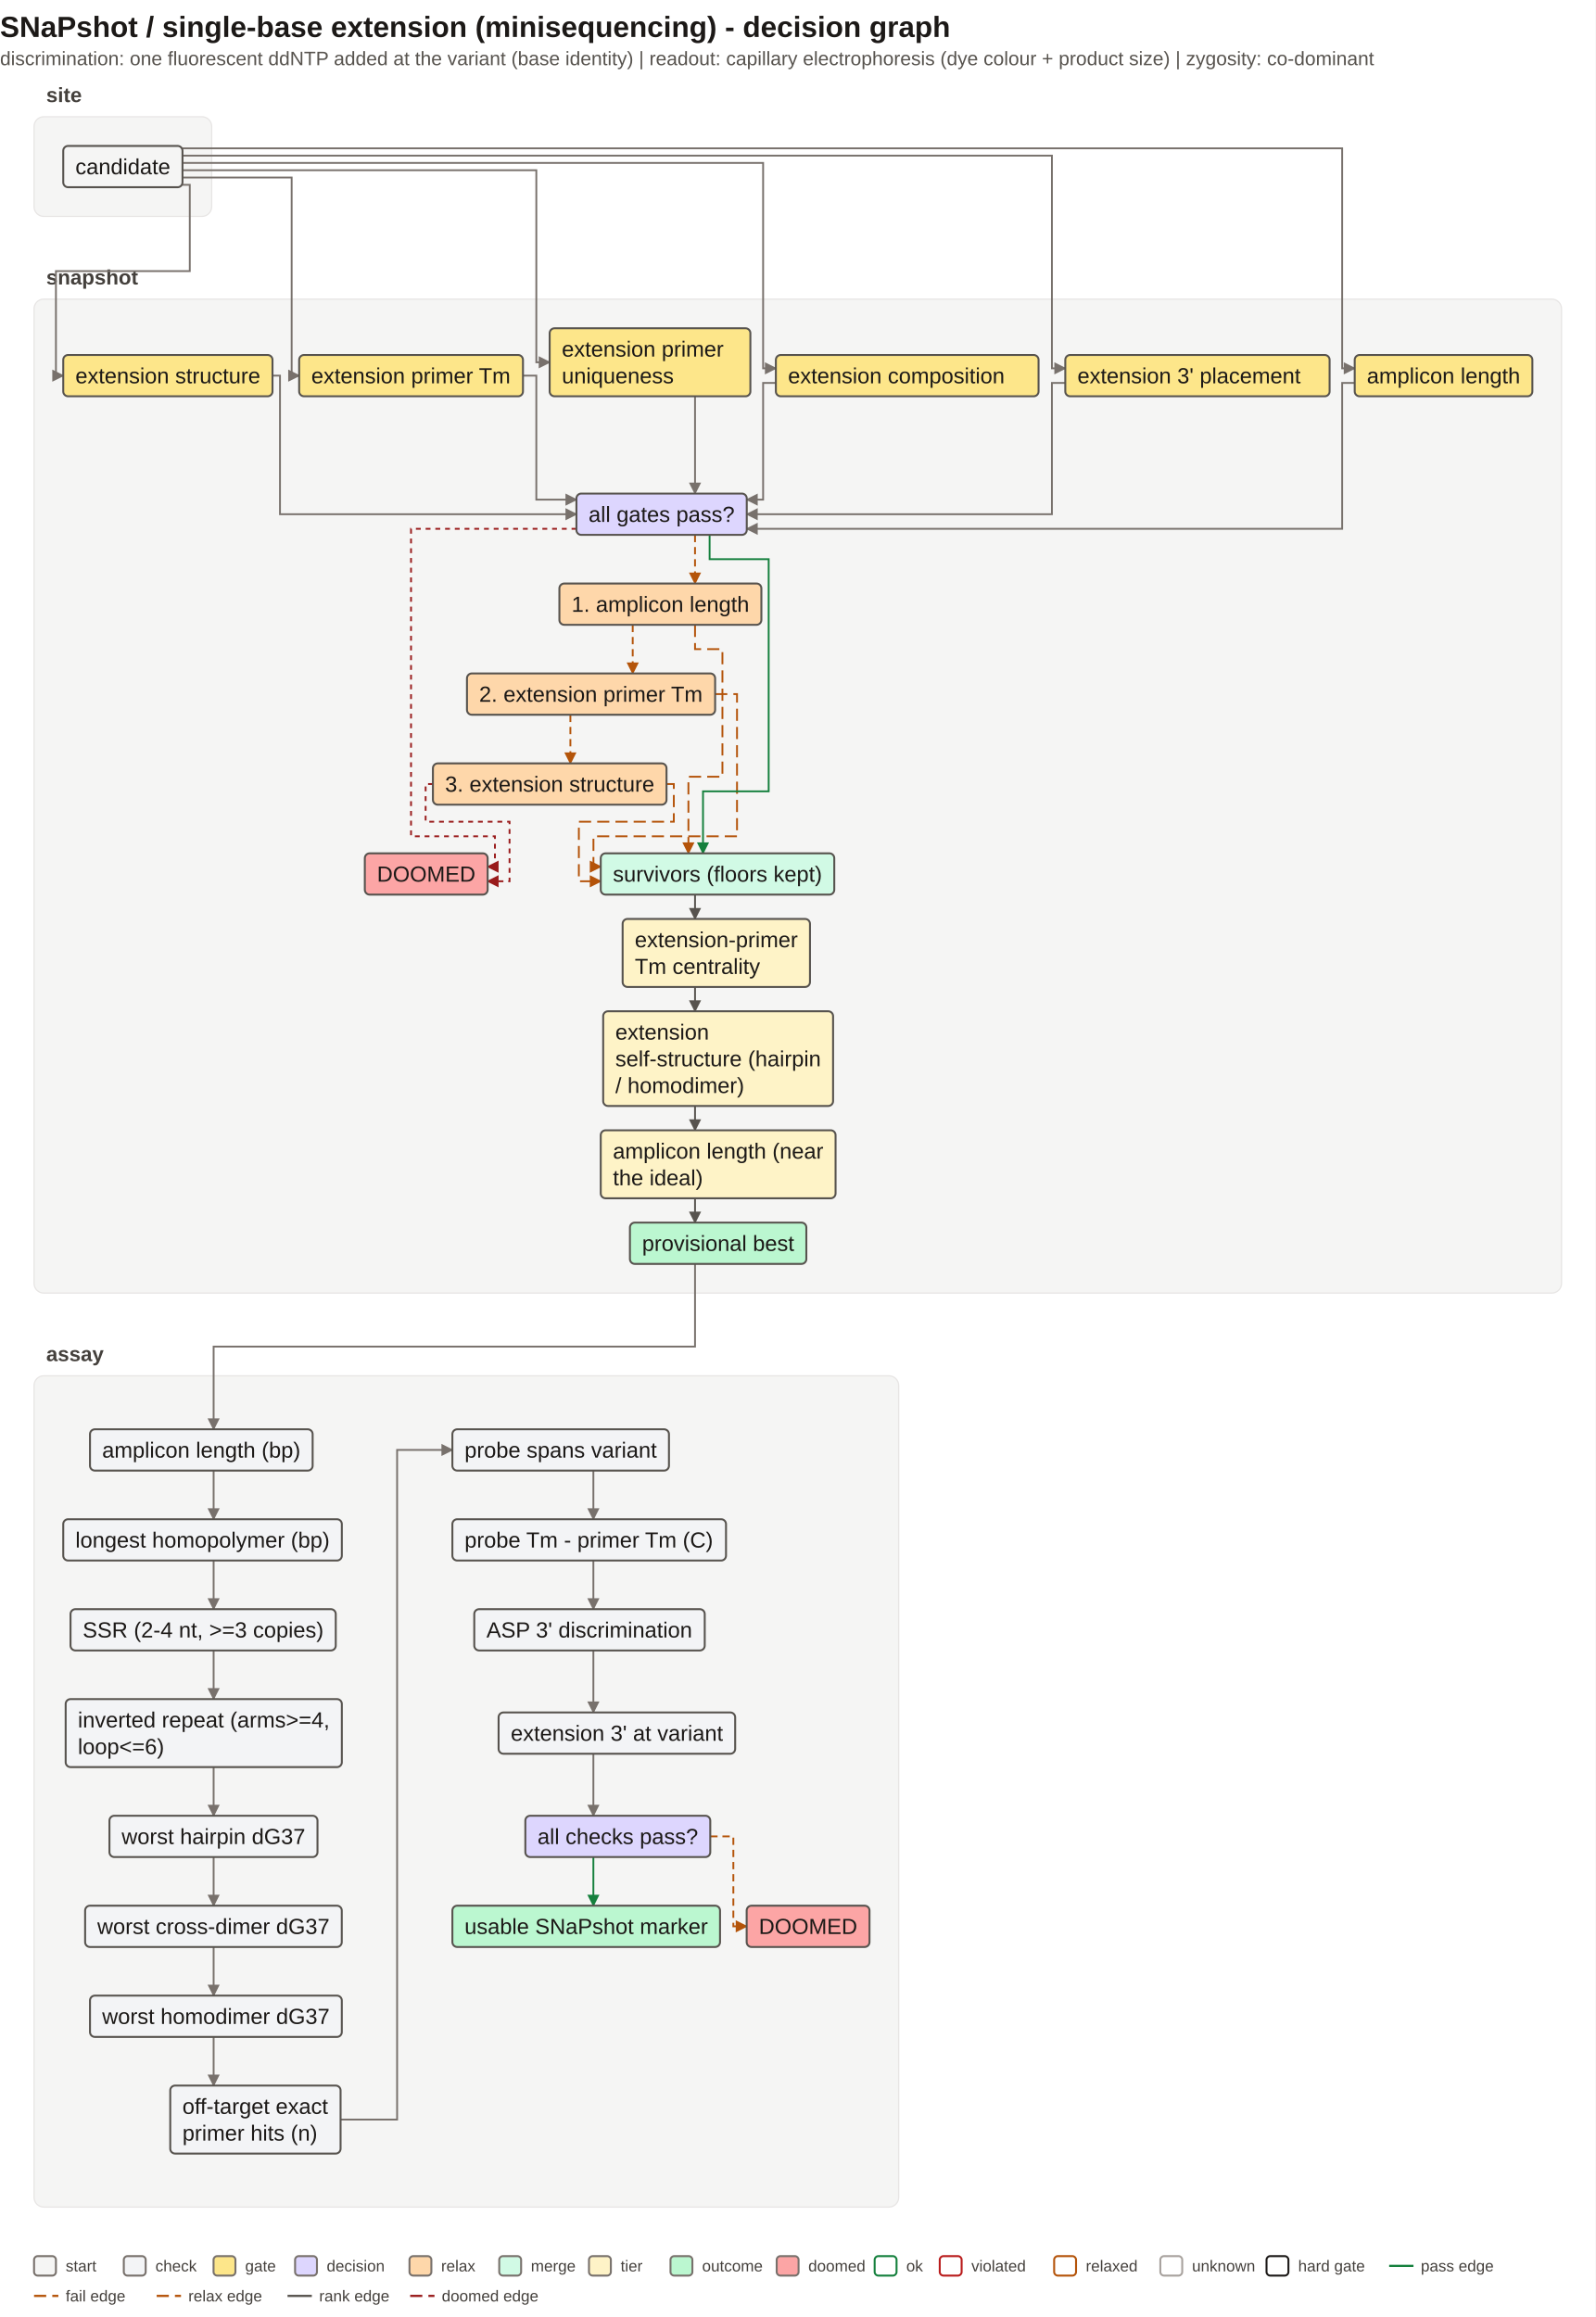
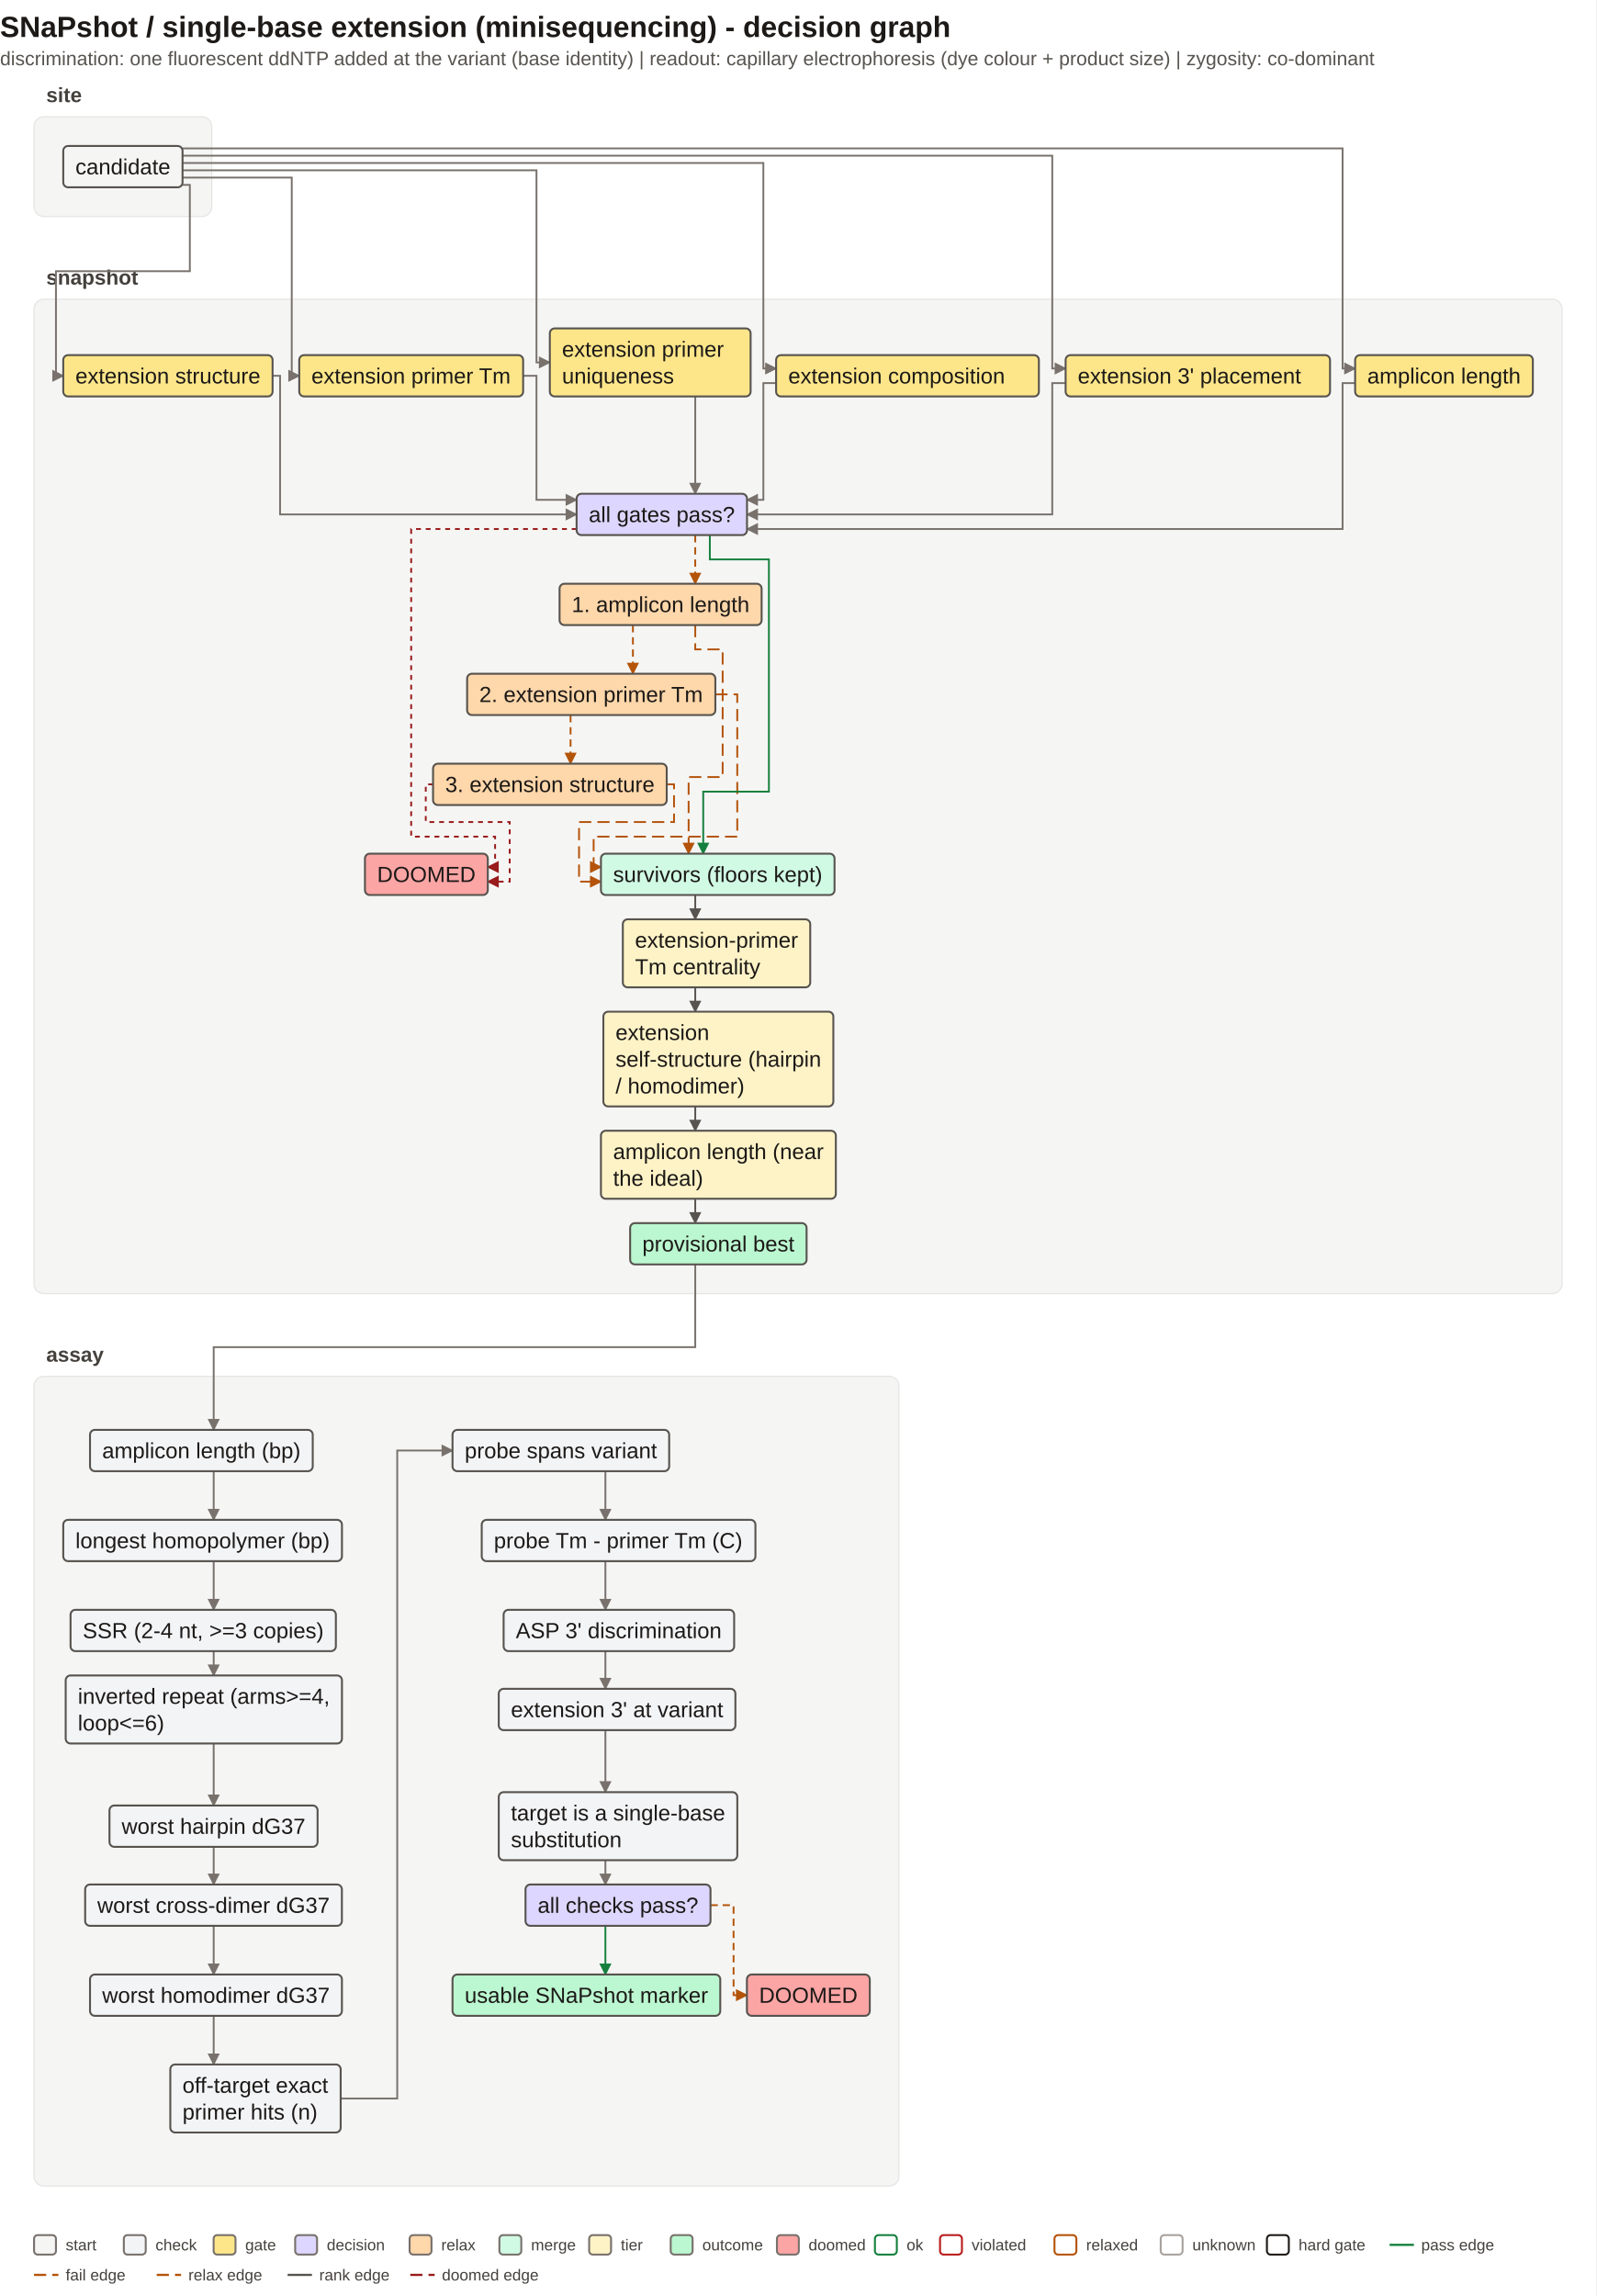
- <svg xmlns="http://www.w3.org/2000/svg" version="1.1" width="656.04" height="952.68" viewBox="0 0 656.04 952.68">
+ <svg xmlns="http://www.w3.org/2000/svg" version="1.1" width="656.04" height="943.66" viewBox="0 0 656.04 943.66">
  <defs>
    <marker id="arrow-flow" viewBox="0 0 10 10" refX="9" refY="5" markerWidth="5" markerHeight="5" markerUnits="userSpaceOnUse" orient="auto-start-reverse">
      <path d="M 0 0 L 10 5 L 0 10 z" fill="#78716C" />
    </marker>
    <marker id="arrow-pass" viewBox="0 0 10 10" refX="9" refY="5" markerWidth="5" markerHeight="5" markerUnits="userSpaceOnUse" orient="auto-start-reverse">
      <path d="M 0 0 L 10 5 L 0 10 z" fill="#15803D" />
    </marker>
    <marker id="arrow-fail" viewBox="0 0 10 10" refX="9" refY="5" markerWidth="5" markerHeight="5" markerUnits="userSpaceOnUse" orient="auto-start-reverse">
      <path d="M 0 0 L 10 5 L 0 10 z" fill="#B45409" />
    </marker>
    <marker id="arrow-relax" viewBox="0 0 10 10" refX="9" refY="5" markerWidth="5" markerHeight="5" markerUnits="userSpaceOnUse" orient="auto-start-reverse">
      <path d="M 0 0 L 10 5 L 0 10 z" fill="#B45309" />
    </marker>
    <marker id="arrow-doomed" viewBox="0 0 10 10" refX="9" refY="5" markerWidth="5" markerHeight="5" markerUnits="userSpaceOnUse" orient="auto-start-reverse">
      <path d="M 0 0 L 10 5 L 0 10 z" fill="#991B1B" />
    </marker>
    <marker id="arrow-check" viewBox="0 0 10 10" refX="9" refY="5" markerWidth="5" markerHeight="5" markerUnits="userSpaceOnUse" orient="auto-start-reverse">
      <path d="M 0 0 L 10 5 L 0 10 z" fill="#78716C" />
    </marker>
    <marker id="arrow-rank" viewBox="0 0 10 10" refX="9" refY="5" markerWidth="5" markerHeight="5" markerUnits="userSpaceOnUse" orient="auto-start-reverse">
      <path d="M 0 0 L 10 5 L 0 10 z" fill="#57534E" />
    </marker>
  </defs>
-   <rect x="0" y="0" width="656.04" height="952.68" fill="#FFFFFF" />
+   <rect x="0" y="0" width="656.04" height="943.66" fill="#FFFFFF" />
  <text x="0" y="15.2" text-anchor="start" font-family="Liberation Sans, Arial, Helvetica, sans-serif" font-size="12" fill="#1C1917" font-weight="bold">
    <tspan x="0" y="15.2">SNaPshot / single-base extension (minisequencing) - decision graph</tspan>
  </text>
  <text x="0" y="26.8" text-anchor="start" font-family="Liberation Sans, Arial, Helvetica, sans-serif" font-size="8" fill="#57534E">
    <tspan x="0" y="26.8">discrimination: one fluorescent ddNTP added at the variant (base identity) | readout: capillary electrophoresis (dye colour + product size) | zygosity: co-dominant</tspan>
  </text>
  <rect x="14" y="48" width="73.032" height="40.98" rx="4" fill="#F5F5F4" stroke="#E7E5E4" stroke-width="0.5" />
  <text x="19" y="41.975" text-anchor="start" font-family="Liberation Sans, Arial, Helvetica, sans-serif" font-size="8.5" fill="#44403C" font-weight="bold">
    <tspan x="19" y="41.975">site</tspan>
  </text>
  <rect x="14" y="122.98" width="628.04" height="408.7" rx="4" fill="#F5F5F4" stroke="#E7E5E4" stroke-width="0.5" />
  <text x="19" y="116.955" text-anchor="start" font-family="Liberation Sans, Arial, Helvetica, sans-serif" font-size="8.5" fill="#44403C" font-weight="bold">
    <tspan x="19" y="116.955">snapshot</tspan>
  </text>
-   <rect x="14" y="565.68" width="355.5" height="341.8" rx="4" fill="#F5F5F4" stroke="#E7E5E4" stroke-width="0.5" />
+   <rect x="14" y="565.68" width="355.5" height="332.78" rx="4" fill="#F5F5F4" stroke="#E7E5E4" stroke-width="0.5" />
  <text x="19" y="559.655" text-anchor="start" font-family="Liberation Sans, Arial, Helvetica, sans-serif" font-size="8.5" fill="#44403C" font-weight="bold">
    <tspan x="19" y="559.655">assay</tspan>
  </text>
  <path d="M75.032 63.99 L432.506 63.99 L432.506 151.45 L438 151.45" fill="none" stroke="#78716C" stroke-width="0.75" stroke-linejoin="miter" stroke-linecap="butt" marker-end="url(#arrow-flow)" />
  <path d="M75.032 66.99 L313.761 66.99 L313.761 151.45 L319 151.45" fill="none" stroke="#78716C" stroke-width="0.75" stroke-linejoin="miter" stroke-linecap="butt" marker-end="url(#arrow-flow)" />
  <path d="M75.032 69.99 L220.512 69.99 L220.512 148.96 L226 148.96" fill="none" stroke="#78716C" stroke-width="0.75" stroke-linejoin="miter" stroke-linecap="butt" marker-end="url(#arrow-flow)" />
  <path d="M75.032 75.99 L78.032 75.99 L78.032 111.47 L23 111.47 L23 154.45 L26 154.45" fill="none" stroke="#78716C" stroke-width="0.75" stroke-linejoin="miter" stroke-linecap="butt" marker-end="url(#arrow-flow)" />
  <path d="M75.032 72.99 L119.919 72.99 L119.919 154.45 L123 154.45" fill="none" stroke="#78716C" stroke-width="0.75" stroke-linejoin="miter" stroke-linecap="butt" marker-end="url(#arrow-flow)" />
  <path d="M75.032 60.99 L551.837 60.99 L551.837 151.45 L557 151.45" fill="none" stroke="#78716C" stroke-width="0.75" stroke-linejoin="miter" stroke-linecap="butt" marker-end="url(#arrow-flow)" />
  <path d="M438 157.45 L432.506 157.45 L432.506 211.43 L307.038 211.43" fill="none" stroke="#78716C" stroke-width="0.75" stroke-linejoin="miter" stroke-linecap="butt" marker-end="url(#arrow-flow)" />
  <path d="M319 157.45 L313.761 157.45 L313.761 205.43 L307.038 205.43" fill="none" stroke="#78716C" stroke-width="0.75" stroke-linejoin="miter" stroke-linecap="butt" marker-end="url(#arrow-flow)" />
  <path d="M285.767 162.94 L285.767 202.94" fill="none" stroke="#78716C" stroke-width="0.75" stroke-linejoin="miter" stroke-linecap="butt" marker-end="url(#arrow-flow)" />
  <path d="M112.039 154.45 L115.119 154.45 L115.119 211.43 L237 211.43" fill="none" stroke="#78716C" stroke-width="0.75" stroke-linejoin="miter" stroke-linecap="butt" marker-end="url(#arrow-flow)" />
  <path d="M215.024 154.45 L220.512 154.45 L220.512 205.43 L237 205.43" fill="none" stroke="#78716C" stroke-width="0.75" stroke-linejoin="miter" stroke-linecap="butt" marker-end="url(#arrow-flow)" />
  <path d="M557 157.45 L551.837 157.45 L551.837 217.43 L307.038 217.43" fill="none" stroke="#78716C" stroke-width="0.75" stroke-linejoin="miter" stroke-linecap="butt" marker-end="url(#arrow-flow)" />
  <path d="M260.143 256.9 L260.143 276.9" fill="none" stroke="#B45409" stroke-width="0.75" stroke-linejoin="miter" stroke-linecap="butt" stroke-dasharray="3 2" marker-end="url(#arrow-fail)" />
  <path d="M234.519 293.88 L234.519 313.88" fill="none" stroke="#B45409" stroke-width="0.75" stroke-linejoin="miter" stroke-linecap="butt" stroke-dasharray="3 2" marker-end="url(#arrow-fail)" />
  <path d="M285.761 219.92 L285.761 239.92" fill="none" stroke="#B45409" stroke-width="0.75" stroke-linejoin="miter" stroke-linecap="butt" stroke-dasharray="3 2" marker-end="url(#arrow-fail)" />
  <path d="M285.767 256.9 L285.767 266.9 L297.03 266.9 L297.03 319.37 L283.045 319.37 L283.045 350.86" fill="none" stroke="#B45309" stroke-width="0.75" stroke-linejoin="miter" stroke-linecap="butt" stroke-dasharray="5 2.5" marker-end="url(#arrow-relax)" />
  <path d="M294.03 285.39 L303.03 285.39 L303.03 343.86 L244 343.86 L244 356.35 L247 356.35" fill="none" stroke="#B45309" stroke-width="0.75" stroke-linejoin="miter" stroke-linecap="butt" stroke-dasharray="5 2.5" marker-end="url(#arrow-relax)" />
  <path d="M274.045 322.37 L277.045 322.37 L277.045 337.86 L238 337.86 L238 362.35 L247 362.35" fill="none" stroke="#B45309" stroke-width="0.75" stroke-linejoin="miter" stroke-linecap="butt" stroke-dasharray="5 2.5" marker-end="url(#arrow-relax)" />
  <path d="M291.761 219.92 L291.761 229.92 L316.046 229.92 L316.046 325.37 L289.045 325.37 L289.045 350.86" fill="none" stroke="#15803D" stroke-width="0.75" stroke-linejoin="miter" stroke-linecap="butt" marker-end="url(#arrow-pass)" />
  <path d="M285.767 367.84 L285.767 377.84" fill="none" stroke="#57534E" stroke-width="0.75" stroke-linejoin="miter" stroke-linecap="butt" marker-end="url(#arrow-rank)" />
  <path d="M285.767 405.8 L285.767 415.8" fill="none" stroke="#57534E" stroke-width="0.75" stroke-linejoin="miter" stroke-linecap="butt" marker-end="url(#arrow-rank)" />
  <path d="M285.767 454.74 L285.767 464.74" fill="none" stroke="#57534E" stroke-width="0.75" stroke-linejoin="miter" stroke-linecap="butt" marker-end="url(#arrow-rank)" />
  <path d="M285.767 492.7 L285.767 502.7" fill="none" stroke="#57534E" stroke-width="0.75" stroke-linejoin="miter" stroke-linecap="butt" marker-end="url(#arrow-rank)" />
  <path d="M178 322.37 L175 322.37 L175 337.86 L209.5 337.86 L209.5 362.35 L200.5 362.35" fill="none" stroke="#991B1B" stroke-width="0.75" stroke-linejoin="miter" stroke-linecap="butt" stroke-dasharray="2 2" marker-end="url(#arrow-doomed)" />
  <path d="M237 217.43 L169 217.43 L169 343.86 L203.5 343.86 L203.5 356.35 L200.5 356.35" fill="none" stroke="#991B1B" stroke-width="0.75" stroke-linejoin="miter" stroke-linecap="butt" stroke-dasharray="2 2" marker-end="url(#arrow-doomed)" />
  <path d="M285.767 519.68 L285.767 553.68 L87.833 553.68 L87.833 587.68" fill="none" stroke="#78716C" stroke-width="0.75" stroke-linejoin="miter" stroke-linecap="butt" marker-end="url(#arrow-check)" />
  <path d="M87.833 604.66 L87.833 624.66" fill="none" stroke="#78716C" stroke-width="0.75" stroke-linejoin="miter" stroke-linecap="butt" marker-end="url(#arrow-check)" />
  <path d="M87.833 641.64 L87.833 661.64" fill="none" stroke="#78716C" stroke-width="0.75" stroke-linejoin="miter" stroke-linecap="butt" marker-end="url(#arrow-check)" />
-   <path d="M87.833 678.62 L87.833 698.62" fill="none" stroke="#78716C" stroke-width="0.75" stroke-linejoin="miter" stroke-linecap="butt" marker-end="url(#arrow-check)" />
-   <path d="M87.833 726.58 L87.833 746.58" fill="none" stroke="#78716C" stroke-width="0.75" stroke-linejoin="miter" stroke-linecap="butt" marker-end="url(#arrow-check)" />
-   <path d="M87.833 763.56 L87.833 783.56" fill="none" stroke="#78716C" stroke-width="0.75" stroke-linejoin="miter" stroke-linecap="butt" marker-end="url(#arrow-check)" />
-   <path d="M87.833 800.54 L87.833 820.54" fill="none" stroke="#78716C" stroke-width="0.75" stroke-linejoin="miter" stroke-linecap="butt" marker-end="url(#arrow-check)" />
-   <path d="M87.833 837.52 L87.833 857.52" fill="none" stroke="#78716C" stroke-width="0.75" stroke-linejoin="miter" stroke-linecap="butt" marker-end="url(#arrow-check)" />
-   <path d="M140.029 871.5 L163.276 871.5 L163.276 596.17 L186 596.17" fill="none" stroke="#78716C" stroke-width="0.75" stroke-linejoin="miter" stroke-linecap="butt" marker-end="url(#arrow-check)" />
-   <path d="M243.971 604.66 L243.971 624.66" fill="none" stroke="#78716C" stroke-width="0.75" stroke-linejoin="miter" stroke-linecap="butt" marker-end="url(#arrow-check)" />
-   <path d="M243.971 641.64 L243.971 661.64" fill="none" stroke="#78716C" stroke-width="0.75" stroke-linejoin="miter" stroke-linecap="butt" marker-end="url(#arrow-check)" />
-   <path d="M243.971 678.62 L243.971 704.11" fill="none" stroke="#78716C" stroke-width="0.75" stroke-linejoin="miter" stroke-linecap="butt" marker-end="url(#arrow-check)" />
-   <path d="M243.971 721.09 L243.971 746.58" fill="none" stroke="#78716C" stroke-width="0.75" stroke-linejoin="miter" stroke-linecap="butt" marker-end="url(#arrow-check)" />
-   <path d="M243.971 763.56 L243.971 783.56" fill="none" stroke="#15803D" stroke-width="0.75" stroke-linejoin="miter" stroke-linecap="butt" marker-end="url(#arrow-pass)" />
-   <path d="M292.032 755.07 L301.523 755.07 L301.523 792.05 L307 792.05" fill="none" stroke="#B45409" stroke-width="0.75" stroke-linejoin="miter" stroke-linecap="butt" stroke-dasharray="3 2" marker-end="url(#arrow-fail)" />
+   <path d="M87.833 678.62 L87.833 688.62" fill="none" stroke="#78716C" stroke-width="0.75" stroke-linejoin="miter" stroke-linecap="butt" marker-end="url(#arrow-check)" />
+   <path d="M87.833 716.58 L87.833 742.07" fill="none" stroke="#78716C" stroke-width="0.75" stroke-linejoin="miter" stroke-linecap="butt" marker-end="url(#arrow-check)" />
+   <path d="M87.833 759.05 L87.833 774.54" fill="none" stroke="#78716C" stroke-width="0.75" stroke-linejoin="miter" stroke-linecap="butt" marker-end="url(#arrow-check)" />
+   <path d="M87.833 791.52 L87.833 811.52" fill="none" stroke="#78716C" stroke-width="0.75" stroke-linejoin="miter" stroke-linecap="butt" marker-end="url(#arrow-check)" />
+   <path d="M87.833 828.5 L87.833 848.5" fill="none" stroke="#78716C" stroke-width="0.75" stroke-linejoin="miter" stroke-linecap="butt" marker-end="url(#arrow-check)" />
+   <path d="M140.029 862.48 L163.276 862.48 L163.276 596.17 L186 596.17" fill="none" stroke="#78716C" stroke-width="0.75" stroke-linejoin="miter" stroke-linecap="butt" marker-end="url(#arrow-check)" />
+   <path d="M248.836 604.66 L248.836 624.66" fill="none" stroke="#78716C" stroke-width="0.75" stroke-linejoin="miter" stroke-linecap="butt" marker-end="url(#arrow-check)" />
+   <path d="M248.836 641.64 L248.836 661.64" fill="none" stroke="#78716C" stroke-width="0.75" stroke-linejoin="miter" stroke-linecap="butt" marker-end="url(#arrow-check)" />
+   <path d="M248.836 678.62 L248.836 694.11" fill="none" stroke="#78716C" stroke-width="0.75" stroke-linejoin="miter" stroke-linecap="butt" marker-end="url(#arrow-check)" />
+   <path d="M248.836 711.09 L248.836 736.58" fill="none" stroke="#78716C" stroke-width="0.75" stroke-linejoin="miter" stroke-linecap="butt" marker-end="url(#arrow-check)" />
+   <path d="M248.836 764.54 L248.836 774.54" fill="none" stroke="#78716C" stroke-width="0.75" stroke-linejoin="miter" stroke-linecap="butt" marker-end="url(#arrow-check)" />
+   <path d="M248.836 791.52 L248.836 811.52" fill="none" stroke="#15803D" stroke-width="0.75" stroke-linejoin="miter" stroke-linecap="butt" marker-end="url(#arrow-pass)" />
+   <path d="M292.032 783.03 L301.523 783.03 L301.523 820.01 L307 820.01" fill="none" stroke="#B45409" stroke-width="0.75" stroke-linejoin="miter" stroke-linecap="butt" stroke-dasharray="3 2" marker-end="url(#arrow-fail)" />
  <rect x="26" y="60" width="49.032" height="16.98" rx="2" fill="#F5F5F4" stroke="#57534E" stroke-width="0.8" />
  <text x="31" y="71.64" text-anchor="start" font-family="Liberation Sans, Arial, Helvetica, sans-serif" font-size="9" fill="#1C1917">
    <tspan x="31" y="71.64">candidate</tspan>
  </text>
  <rect x="438" y="145.96" width="108.675" height="16.98" rx="2" fill="#FDE68A" stroke="#57534E" stroke-width="0.8" />
  <text x="443" y="157.6" text-anchor="start" font-family="Liberation Sans, Arial, Helvetica, sans-serif" font-size="9" fill="#1C1917">
    <tspan x="443" y="157.6">extension 3' placement</tspan>
  </text>
  <rect x="319" y="145.96" width="108.011" height="16.98" rx="2" fill="#FDE68A" stroke="#57534E" stroke-width="0.8" />
  <text x="324" y="157.6" text-anchor="start" font-family="Liberation Sans, Arial, Helvetica, sans-serif" font-size="9" fill="#1C1917">
    <tspan x="324" y="157.6">extension composition</tspan>
  </text>
  <rect x="226" y="134.98" width="82.523" height="27.96" rx="2" fill="#FDE68A" stroke="#57534E" stroke-width="0.8" />
  <text x="231" y="146.62" text-anchor="start" font-family="Liberation Sans, Arial, Helvetica, sans-serif" font-size="9" fill="#1C1917">
    <tspan x="231" y="146.62">extension primer</tspan>
    <tspan x="231" y="157.6">uniqueness</tspan>
  </text>
  <rect x="26" y="145.96" width="86.039" height="16.98" rx="2" fill="#FDE68A" stroke="#57534E" stroke-width="0.8" />
  <text x="31" y="157.6" text-anchor="start" font-family="Liberation Sans, Arial, Helvetica, sans-serif" font-size="9" fill="#1C1917">
    <tspan x="31" y="157.6">extension structure</tspan>
  </text>
  <rect x="123" y="145.96" width="92.024" height="16.98" rx="2" fill="#FDE68A" stroke="#57534E" stroke-width="0.8" />
  <text x="128" y="157.6" text-anchor="start" font-family="Liberation Sans, Arial, Helvetica, sans-serif" font-size="9" fill="#1C1917">
    <tspan x="128" y="157.6">extension primer Tm</tspan>
  </text>
  <rect x="557" y="145.96" width="73.04" height="16.98" rx="2" fill="#FDE68A" stroke="#57534E" stroke-width="0.8" />
  <text x="562" y="157.6" text-anchor="start" font-family="Liberation Sans, Arial, Helvetica, sans-serif" font-size="9" fill="#1C1917">
    <tspan x="562" y="157.6">amplicon length</tspan>
  </text>
  <rect x="237" y="202.94" width="70.038" height="16.98" rx="2" fill="#DDD6FE" stroke="#57534E" stroke-width="0.8" />
  <text x="242" y="214.58" text-anchor="start" font-family="Liberation Sans, Arial, Helvetica, sans-serif" font-size="9" fill="#1C1917">
    <tspan x="242" y="214.58">all gates pass?</tspan>
  </text>
  <rect x="230" y="239.92" width="83.046" height="16.98" rx="2" fill="#FED7AA" stroke="#57534E" stroke-width="0.8" />
  <text x="235" y="251.56" text-anchor="start" font-family="Liberation Sans, Arial, Helvetica, sans-serif" font-size="9" fill="#1C1917">
    <tspan x="235" y="251.56">1. amplicon length</tspan>
  </text>
  <rect x="192" y="276.9" width="102.03" height="16.98" rx="2" fill="#FED7AA" stroke="#57534E" stroke-width="0.8" />
  <text x="197" y="288.54" text-anchor="start" font-family="Liberation Sans, Arial, Helvetica, sans-serif" font-size="9" fill="#1C1917">
    <tspan x="197" y="288.54">2. extension primer Tm</tspan>
  </text>
  <rect x="178" y="313.88" width="96.045" height="16.98" rx="2" fill="#FED7AA" stroke="#57534E" stroke-width="0.8" />
  <text x="183" y="325.52" text-anchor="start" font-family="Liberation Sans, Arial, Helvetica, sans-serif" font-size="9" fill="#1C1917">
    <tspan x="183" y="325.52">3. extension structure</tspan>
  </text>
  <rect x="247" y="350.86" width="96.019" height="16.98" rx="2" fill="#D1FAE5" stroke="#57534E" stroke-width="0.8" />
  <text x="252" y="362.5" text-anchor="start" font-family="Liberation Sans, Arial, Helvetica, sans-serif" font-size="9" fill="#1C1917">
    <tspan x="252" y="362.5">survivors (floors kept)</tspan>
  </text>
  <rect x="256" y="377.84" width="77.025" height="27.96" rx="2" fill="#FEF3C7" stroke="#57534E" stroke-width="0.8" />
  <text x="261" y="389.48" text-anchor="start" font-family="Liberation Sans, Arial, Helvetica, sans-serif" font-size="9" fill="#1C1917">
    <tspan x="261" y="389.48">extension-primer</tspan>
    <tspan x="261" y="400.46">Tm centrality</tspan>
  </text>
  <rect x="248" y="415.8" width="94.529" height="38.94" rx="2" fill="#FEF3C7" stroke="#57534E" stroke-width="0.8" />
  <text x="253" y="427.44" text-anchor="start" font-family="Liberation Sans, Arial, Helvetica, sans-serif" font-size="9" fill="#1C1917">
    <tspan x="253" y="427.44">extension</tspan>
    <tspan x="253" y="438.42">self-structure (hairpin</tspan>
    <tspan x="253" y="449.4">/ homodimer)</tspan>
  </text>
  <rect x="247" y="464.74" width="96.55" height="27.96" rx="2" fill="#FEF3C7" stroke="#57534E" stroke-width="0.8" />
  <text x="252" y="476.38" text-anchor="start" font-family="Liberation Sans, Arial, Helvetica, sans-serif" font-size="9" fill="#1C1917">
    <tspan x="252" y="476.38">amplicon length (near</tspan>
    <tspan x="252" y="487.36">the ideal)</tspan>
  </text>
  <rect x="259" y="502.7" width="72.534" height="16.98" rx="2" fill="#BBF7D0" stroke="#57534E" stroke-width="0.8" />
  <text x="264" y="514.34" text-anchor="start" font-family="Liberation Sans, Arial, Helvetica, sans-serif" font-size="9" fill="#1C1917">
    <tspan x="264" y="514.34">provisional best</tspan>
  </text>
  <rect x="150" y="350.86" width="50.5" height="16.98" rx="2" fill="#FCA5A5" stroke="#57534E" stroke-width="0.8" />
  <text x="155" y="362.5" text-anchor="start" font-family="Liberation Sans, Arial, Helvetica, sans-serif" font-size="9" fill="#1C1917">
    <tspan x="155" y="362.5">DOOMED</tspan>
  </text>
  <rect x="37" y="587.68" width="91.545" height="16.98" rx="2" fill="#F3F4F6" stroke="#57534E" stroke-width="0.8" />
  <text x="42" y="599.32" text-anchor="start" font-family="Liberation Sans, Arial, Helvetica, sans-serif" font-size="9" fill="#1C1917">
    <tspan x="42" y="599.32">amplicon length (bp)</tspan>
  </text>
  <rect x="26" y="624.66" width="114.55" height="16.98" rx="2" fill="#F3F4F6" stroke="#57534E" stroke-width="0.8" />
  <text x="31" y="636.3" text-anchor="start" font-family="Liberation Sans, Arial, Helvetica, sans-serif" font-size="9" fill="#1C1917">
    <tspan x="31" y="636.3">longest homopolymer (bp)</tspan>
  </text>
  <rect x="29" y="661.64" width="109.048" height="16.98" rx="2" fill="#F3F4F6" stroke="#57534E" stroke-width="0.8" />
  <text x="34" y="673.28" text-anchor="start" font-family="Liberation Sans, Arial, Helvetica, sans-serif" font-size="9" fill="#1C1917">
    <tspan x="34" y="673.28">SSR (2-4 nt, &gt;=3 copies)</tspan>
  </text>
-   <rect x="27" y="698.62" width="113.553" height="27.96" rx="2" fill="#F3F4F6" stroke="#57534E" stroke-width="0.8" />
-   <text x="32" y="710.26" text-anchor="start" font-family="Liberation Sans, Arial, Helvetica, sans-serif" font-size="9" fill="#1C1917">
-     <tspan x="32" y="710.26">inverted repeat (arms&gt;=4,</tspan>
-     <tspan x="32" y="721.24">loop&lt;=6)</tspan>
-   </text>
-   <rect x="45" y="746.58" width="85.538" height="16.98" rx="2" fill="#F3F4F6" stroke="#57534E" stroke-width="0.8" />
-   <text x="50" y="758.22" text-anchor="start" font-family="Liberation Sans, Arial, Helvetica, sans-serif" font-size="9" fill="#1C1917">
-     <tspan x="50" y="758.22">worst hairpin dG37</tspan>
-   </text>
-   <rect x="35" y="783.56" width="105.524" height="16.98" rx="2" fill="#F3F4F6" stroke="#57534E" stroke-width="0.8" />
-   <text x="40" y="795.2" text-anchor="start" font-family="Liberation Sans, Arial, Helvetica, sans-serif" font-size="9" fill="#1C1917">
-     <tspan x="40" y="795.2">worst cross-dimer dG37</tspan>
-   </text>
-   <rect x="37" y="820.54" width="103.538" height="16.98" rx="2" fill="#F3F4F6" stroke="#57534E" stroke-width="0.8" />
-   <text x="42" y="832.18" text-anchor="start" font-family="Liberation Sans, Arial, Helvetica, sans-serif" font-size="9" fill="#1C1917">
-     <tspan x="42" y="832.18">worst homodimer dG37</tspan>
-   </text>
-   <rect x="70" y="857.52" width="70.029" height="27.96" rx="2" fill="#F3F4F6" stroke="#57534E" stroke-width="0.8" />
-   <text x="75" y="869.16" text-anchor="start" font-family="Liberation Sans, Arial, Helvetica, sans-serif" font-size="9" fill="#1C1917">
-     <tspan x="75" y="869.16">off-target exact</tspan>
-     <tspan x="75" y="880.14">primer hits (n)</tspan>
+   <rect x="27" y="688.62" width="113.553" height="27.96" rx="2" fill="#F3F4F6" stroke="#57534E" stroke-width="0.8" />
+   <text x="32" y="700.26" text-anchor="start" font-family="Liberation Sans, Arial, Helvetica, sans-serif" font-size="9" fill="#1C1917">
+     <tspan x="32" y="700.26">inverted repeat (arms&gt;=4,</tspan>
+     <tspan x="32" y="711.24">loop&lt;=6)</tspan>
+   </text>
+   <rect x="45" y="742.07" width="85.538" height="16.98" rx="2" fill="#F3F4F6" stroke="#57534E" stroke-width="0.8" />
+   <text x="50" y="753.71" text-anchor="start" font-family="Liberation Sans, Arial, Helvetica, sans-serif" font-size="9" fill="#1C1917">
+     <tspan x="50" y="753.71">worst hairpin dG37</tspan>
+   </text>
+   <rect x="35" y="774.54" width="105.524" height="16.98" rx="2" fill="#F3F4F6" stroke="#57534E" stroke-width="0.8" />
+   <text x="40" y="786.18" text-anchor="start" font-family="Liberation Sans, Arial, Helvetica, sans-serif" font-size="9" fill="#1C1917">
+     <tspan x="40" y="786.18">worst cross-dimer dG37</tspan>
+   </text>
+   <rect x="37" y="811.52" width="103.538" height="16.98" rx="2" fill="#F3F4F6" stroke="#57534E" stroke-width="0.8" />
+   <text x="42" y="823.16" text-anchor="start" font-family="Liberation Sans, Arial, Helvetica, sans-serif" font-size="9" fill="#1C1917">
+     <tspan x="42" y="823.16">worst homodimer dG37</tspan>
+   </text>
+   <rect x="70" y="848.5" width="70.029" height="27.96" rx="2" fill="#F3F4F6" stroke="#57534E" stroke-width="0.8" />
+   <text x="75" y="860.14" text-anchor="start" font-family="Liberation Sans, Arial, Helvetica, sans-serif" font-size="9" fill="#1C1917">
+     <tspan x="75" y="860.14">off-target exact</tspan>
+     <tspan x="75" y="871.12">primer hits (n)</tspan>
  </text>
  <rect x="186" y="587.68" width="89.049" height="16.98" rx="2" fill="#F3F4F6" stroke="#57534E" stroke-width="0.8" />
  <text x="191" y="599.32" text-anchor="start" font-family="Liberation Sans, Arial, Helvetica, sans-serif" font-size="9" fill="#1C1917">
    <tspan x="191" y="599.32">probe spans variant</tspan>
  </text>
-   <rect x="186" y="624.66" width="112.502" height="16.98" rx="2" fill="#F3F4F6" stroke="#57534E" stroke-width="0.8" />
-   <text x="191" y="636.3" text-anchor="start" font-family="Liberation Sans, Arial, Helvetica, sans-serif" font-size="9" fill="#1C1917">
-     <tspan x="191" y="636.3">probe Tm - primer Tm (C)</tspan>
-   </text>
-   <rect x="195" y="661.64" width="94.753" height="16.98" rx="2" fill="#F3F4F6" stroke="#57534E" stroke-width="0.8" />
-   <text x="200" y="673.28" text-anchor="start" font-family="Liberation Sans, Arial, Helvetica, sans-serif" font-size="9" fill="#1C1917">
-     <tspan x="200" y="673.28">ASP 3' discrimination</tspan>
-   </text>
-   <rect x="205" y="704.11" width="97.271" height="16.98" rx="2" fill="#F3F4F6" stroke="#57534E" stroke-width="0.8" />
-   <text x="210" y="715.75" text-anchor="start" font-family="Liberation Sans, Arial, Helvetica, sans-serif" font-size="9" fill="#1C1917">
-     <tspan x="210" y="715.75">extension 3' at variant</tspan>
-   </text>
-   <rect x="216" y="746.58" width="76.032" height="16.98" rx="2" fill="#DDD6FE" stroke="#57534E" stroke-width="0.8" />
-   <text x="221" y="758.22" text-anchor="start" font-family="Liberation Sans, Arial, Helvetica, sans-serif" font-size="9" fill="#1C1917">
-     <tspan x="221" y="758.22">all checks pass?</tspan>
-   </text>
-   <rect x="186" y="783.56" width="110.046" height="16.98" rx="2" fill="#BBF7D0" stroke="#57534E" stroke-width="0.8" />
-   <text x="191" y="795.2" text-anchor="start" font-family="Liberation Sans, Arial, Helvetica, sans-serif" font-size="9" fill="#1C1917">
-     <tspan x="191" y="795.2">usable SNaPshot marker</tspan>
-   </text>
-   <rect x="307" y="783.56" width="50.5" height="16.98" rx="2" fill="#FCA5A5" stroke="#57534E" stroke-width="0.8" />
-   <text x="312" y="795.2" text-anchor="start" font-family="Liberation Sans, Arial, Helvetica, sans-serif" font-size="9" fill="#1C1917">
-     <tspan x="312" y="795.2">DOOMED</tspan>
-   </text>
-   <rect x="14" y="927.655" width="9" height="8" rx="1.5" fill="#F5F5F4" stroke="#78716C" stroke-width="0.8" />
-   <text x="27" y="933.93" text-anchor="start" font-family="Liberation Sans, Arial, Helvetica, sans-serif" font-size="6.5" fill="#44403C">
-     <tspan x="27" y="933.93">start</tspan>
-   </text>
-   <rect x="50.9" y="927.655" width="9" height="8" rx="1.5" fill="#F3F4F6" stroke="#78716C" stroke-width="0.8" />
-   <text x="63.9" y="933.93" text-anchor="start" font-family="Liberation Sans, Arial, Helvetica, sans-serif" font-size="6.5" fill="#44403C">
-     <tspan x="63.9" y="933.93">check</tspan>
-   </text>
-   <rect x="87.8" y="927.655" width="9" height="8" rx="1.5" fill="#FDE68A" stroke="#78716C" stroke-width="0.8" />
-   <text x="100.8" y="933.93" text-anchor="start" font-family="Liberation Sans, Arial, Helvetica, sans-serif" font-size="6.5" fill="#44403C">
-     <tspan x="100.8" y="933.93">gate</tspan>
-   </text>
-   <rect x="121.32" y="927.655" width="9" height="8" rx="1.5" fill="#DDD6FE" stroke="#78716C" stroke-width="0.8" />
-   <text x="134.32" y="933.93" text-anchor="start" font-family="Liberation Sans, Arial, Helvetica, sans-serif" font-size="6.5" fill="#44403C">
-     <tspan x="134.32" y="933.93">decision</tspan>
-   </text>
-   <rect x="168.36" y="927.655" width="9" height="8" rx="1.5" fill="#FED7AA" stroke="#78716C" stroke-width="0.8" />
-   <text x="181.36" y="933.93" text-anchor="start" font-family="Liberation Sans, Arial, Helvetica, sans-serif" font-size="6.5" fill="#44403C">
-     <tspan x="181.36" y="933.93">relax</tspan>
-   </text>
-   <rect x="205.26" y="927.655" width="9" height="8" rx="1.5" fill="#D1FAE5" stroke="#78716C" stroke-width="0.8" />
-   <text x="218.26" y="933.93" text-anchor="start" font-family="Liberation Sans, Arial, Helvetica, sans-serif" font-size="6.5" fill="#44403C">
-     <tspan x="218.26" y="933.93">merge</tspan>
-   </text>
-   <rect x="242.16" y="927.655" width="9" height="8" rx="1.5" fill="#FEF3C7" stroke="#78716C" stroke-width="0.8" />
-   <text x="255.16" y="933.93" text-anchor="start" font-family="Liberation Sans, Arial, Helvetica, sans-serif" font-size="6.5" fill="#44403C">
-     <tspan x="255.16" y="933.93">tier</tspan>
-   </text>
-   <rect x="275.68" y="927.655" width="9" height="8" rx="1.5" fill="#BBF7D0" stroke="#78716C" stroke-width="0.8" />
-   <text x="288.68" y="933.93" text-anchor="start" font-family="Liberation Sans, Arial, Helvetica, sans-serif" font-size="6.5" fill="#44403C">
-     <tspan x="288.68" y="933.93">outcome</tspan>
-   </text>
-   <rect x="319.34" y="927.655" width="9" height="8" rx="1.5" fill="#FCA5A5" stroke="#78716C" stroke-width="0.8" />
-   <text x="332.34" y="933.93" text-anchor="start" font-family="Liberation Sans, Arial, Helvetica, sans-serif" font-size="6.5" fill="#44403C">
-     <tspan x="332.34" y="933.93">doomed</tspan>
-   </text>
-   <rect x="359.62" y="927.655" width="9" height="8" rx="1.5" fill="none" stroke="#15803D" stroke-width="0.8" />
-   <text x="372.62" y="933.93" text-anchor="start" font-family="Liberation Sans, Arial, Helvetica, sans-serif" font-size="6.5" fill="#44403C">
-     <tspan x="372.62" y="933.93">ok</tspan>
-   </text>
-   <rect x="386.38" y="927.655" width="9" height="8" rx="1.5" fill="none" stroke="#B91C1C" stroke-width="0.8" />
-   <text x="399.38" y="933.93" text-anchor="start" font-family="Liberation Sans, Arial, Helvetica, sans-serif" font-size="6.5" fill="#44403C">
-     <tspan x="399.38" y="933.93">violated</tspan>
-   </text>
-   <rect x="433.42" y="927.655" width="9" height="8" rx="1.5" fill="none" stroke="#B45309" stroke-width="0.8" />
-   <text x="446.42" y="933.93" text-anchor="start" font-family="Liberation Sans, Arial, Helvetica, sans-serif" font-size="6.5" fill="#44403C">
-     <tspan x="446.42" y="933.93">relaxed</tspan>
-   </text>
-   <rect x="477.08" y="927.655" width="9" height="8" rx="1.5" fill="none" stroke="#A8A29E" stroke-width="0.8" />
-   <text x="490.08" y="933.93" text-anchor="start" font-family="Liberation Sans, Arial, Helvetica, sans-serif" font-size="6.5" fill="#44403C">
-     <tspan x="490.08" y="933.93">unknown</tspan>
-   </text>
-   <rect x="520.74" y="927.655" width="9" height="8" rx="1.5" fill="none" stroke="#1C1917" stroke-width="0.8" />
-   <text x="533.74" y="933.93" text-anchor="start" font-family="Liberation Sans, Arial, Helvetica, sans-serif" font-size="6.5" fill="#44403C">
-     <tspan x="533.74" y="933.93">hard gate</tspan>
-   </text>
-   <line x1="571.16" y1="931.655" x2="581.16" y2="931.655" stroke="#15803D" stroke-width="0.9" />
-   <text x="584.16" y="933.93" text-anchor="start" font-family="Liberation Sans, Arial, Helvetica, sans-serif" font-size="6.5" fill="#44403C">
-     <tspan x="584.16" y="933.93">pass edge</tspan>
-   </text>
-   <line x1="14" y1="944.005" x2="24" y2="944.005" stroke="#B45409" stroke-width="0.9" stroke-dasharray="5 2.5" />
-   <text x="27" y="946.28" text-anchor="start" font-family="Liberation Sans, Arial, Helvetica, sans-serif" font-size="6.5" fill="#44403C">
-     <tspan x="27" y="946.28">fail edge</tspan>
-   </text>
-   <line x1="64.42" y1="944.005" x2="74.42" y2="944.005" stroke="#B45309" stroke-width="0.9" stroke-dasharray="5 2.5" />
-   <text x="77.42" y="946.28" text-anchor="start" font-family="Liberation Sans, Arial, Helvetica, sans-serif" font-size="6.5" fill="#44403C">
-     <tspan x="77.42" y="946.28">relax edge</tspan>
-   </text>
-   <line x1="118.22" y1="944.005" x2="128.22" y2="944.005" stroke="#57534E" stroke-width="0.9" />
-   <text x="131.22" y="946.28" text-anchor="start" font-family="Liberation Sans, Arial, Helvetica, sans-serif" font-size="6.5" fill="#44403C">
-     <tspan x="131.22" y="946.28">rank edge</tspan>
-   </text>
-   <line x1="168.64" y1="944.005" x2="178.64" y2="944.005" stroke="#991B1B" stroke-width="0.9" stroke-dasharray="5 2.5" />
-   <text x="181.64" y="946.28" text-anchor="start" font-family="Liberation Sans, Arial, Helvetica, sans-serif" font-size="6.5" fill="#44403C">
-     <tspan x="181.64" y="946.28">doomed edge</tspan>
+   <rect x="198" y="624.66" width="112.502" height="16.98" rx="2" fill="#F3F4F6" stroke="#57534E" stroke-width="0.8" />
+   <text x="203" y="636.3" text-anchor="start" font-family="Liberation Sans, Arial, Helvetica, sans-serif" font-size="9" fill="#1C1917">
+     <tspan x="203" y="636.3">probe Tm - primer Tm (C)</tspan>
+   </text>
+   <rect x="207" y="661.64" width="94.753" height="16.98" rx="2" fill="#F3F4F6" stroke="#57534E" stroke-width="0.8" />
+   <text x="212" y="673.28" text-anchor="start" font-family="Liberation Sans, Arial, Helvetica, sans-serif" font-size="9" fill="#1C1917">
+     <tspan x="212" y="673.28">ASP 3' discrimination</tspan>
+   </text>
+   <rect x="205" y="694.11" width="97.271" height="16.98" rx="2" fill="#F3F4F6" stroke="#57534E" stroke-width="0.8" />
+   <text x="210" y="705.75" text-anchor="start" font-family="Liberation Sans, Arial, Helvetica, sans-serif" font-size="9" fill="#1C1917">
+     <tspan x="210" y="705.75">extension 3' at variant</tspan>
+   </text>
+   <rect x="205" y="736.58" width="98.049" height="27.96" rx="2" fill="#F3F4F6" stroke="#57534E" stroke-width="0.8" />
+   <text x="210" y="748.22" text-anchor="start" font-family="Liberation Sans, Arial, Helvetica, sans-serif" font-size="9" fill="#1C1917">
+     <tspan x="210" y="748.22">target is a single-base</tspan>
+     <tspan x="210" y="759.2">substitution</tspan>
+   </text>
+   <rect x="216" y="774.54" width="76.032" height="16.98" rx="2" fill="#DDD6FE" stroke="#57534E" stroke-width="0.8" />
+   <text x="221" y="786.18" text-anchor="start" font-family="Liberation Sans, Arial, Helvetica, sans-serif" font-size="9" fill="#1C1917">
+     <tspan x="221" y="786.18">all checks pass?</tspan>
+   </text>
+   <rect x="186" y="811.52" width="110.046" height="16.98" rx="2" fill="#BBF7D0" stroke="#57534E" stroke-width="0.8" />
+   <text x="191" y="823.16" text-anchor="start" font-family="Liberation Sans, Arial, Helvetica, sans-serif" font-size="9" fill="#1C1917">
+     <tspan x="191" y="823.16">usable SNaPshot marker</tspan>
+   </text>
+   <rect x="307" y="811.52" width="50.5" height="16.98" rx="2" fill="#FCA5A5" stroke="#57534E" stroke-width="0.8" />
+   <text x="312" y="823.16" text-anchor="start" font-family="Liberation Sans, Arial, Helvetica, sans-serif" font-size="9" fill="#1C1917">
+     <tspan x="312" y="823.16">DOOMED</tspan>
+   </text>
+   <rect x="14" y="918.635" width="9" height="8" rx="1.5" fill="#F5F5F4" stroke="#78716C" stroke-width="0.8" />
+   <text x="27" y="924.91" text-anchor="start" font-family="Liberation Sans, Arial, Helvetica, sans-serif" font-size="6.5" fill="#44403C">
+     <tspan x="27" y="924.91">start</tspan>
+   </text>
+   <rect x="50.9" y="918.635" width="9" height="8" rx="1.5" fill="#F3F4F6" stroke="#78716C" stroke-width="0.8" />
+   <text x="63.9" y="924.91" text-anchor="start" font-family="Liberation Sans, Arial, Helvetica, sans-serif" font-size="6.5" fill="#44403C">
+     <tspan x="63.9" y="924.91">check</tspan>
+   </text>
+   <rect x="87.8" y="918.635" width="9" height="8" rx="1.5" fill="#FDE68A" stroke="#78716C" stroke-width="0.8" />
+   <text x="100.8" y="924.91" text-anchor="start" font-family="Liberation Sans, Arial, Helvetica, sans-serif" font-size="6.5" fill="#44403C">
+     <tspan x="100.8" y="924.91">gate</tspan>
+   </text>
+   <rect x="121.32" y="918.635" width="9" height="8" rx="1.5" fill="#DDD6FE" stroke="#78716C" stroke-width="0.8" />
+   <text x="134.32" y="924.91" text-anchor="start" font-family="Liberation Sans, Arial, Helvetica, sans-serif" font-size="6.5" fill="#44403C">
+     <tspan x="134.32" y="924.91">decision</tspan>
+   </text>
+   <rect x="168.36" y="918.635" width="9" height="8" rx="1.5" fill="#FED7AA" stroke="#78716C" stroke-width="0.8" />
+   <text x="181.36" y="924.91" text-anchor="start" font-family="Liberation Sans, Arial, Helvetica, sans-serif" font-size="6.5" fill="#44403C">
+     <tspan x="181.36" y="924.91">relax</tspan>
+   </text>
+   <rect x="205.26" y="918.635" width="9" height="8" rx="1.5" fill="#D1FAE5" stroke="#78716C" stroke-width="0.8" />
+   <text x="218.26" y="924.91" text-anchor="start" font-family="Liberation Sans, Arial, Helvetica, sans-serif" font-size="6.5" fill="#44403C">
+     <tspan x="218.26" y="924.91">merge</tspan>
+   </text>
+   <rect x="242.16" y="918.635" width="9" height="8" rx="1.5" fill="#FEF3C7" stroke="#78716C" stroke-width="0.8" />
+   <text x="255.16" y="924.91" text-anchor="start" font-family="Liberation Sans, Arial, Helvetica, sans-serif" font-size="6.5" fill="#44403C">
+     <tspan x="255.16" y="924.91">tier</tspan>
+   </text>
+   <rect x="275.68" y="918.635" width="9" height="8" rx="1.5" fill="#BBF7D0" stroke="#78716C" stroke-width="0.8" />
+   <text x="288.68" y="924.91" text-anchor="start" font-family="Liberation Sans, Arial, Helvetica, sans-serif" font-size="6.5" fill="#44403C">
+     <tspan x="288.68" y="924.91">outcome</tspan>
+   </text>
+   <rect x="319.34" y="918.635" width="9" height="8" rx="1.5" fill="#FCA5A5" stroke="#78716C" stroke-width="0.8" />
+   <text x="332.34" y="924.91" text-anchor="start" font-family="Liberation Sans, Arial, Helvetica, sans-serif" font-size="6.5" fill="#44403C">
+     <tspan x="332.34" y="924.91">doomed</tspan>
+   </text>
+   <rect x="359.62" y="918.635" width="9" height="8" rx="1.5" fill="none" stroke="#15803D" stroke-width="0.8" />
+   <text x="372.62" y="924.91" text-anchor="start" font-family="Liberation Sans, Arial, Helvetica, sans-serif" font-size="6.5" fill="#44403C">
+     <tspan x="372.62" y="924.91">ok</tspan>
+   </text>
+   <rect x="386.38" y="918.635" width="9" height="8" rx="1.5" fill="none" stroke="#B91C1C" stroke-width="0.8" />
+   <text x="399.38" y="924.91" text-anchor="start" font-family="Liberation Sans, Arial, Helvetica, sans-serif" font-size="6.5" fill="#44403C">
+     <tspan x="399.38" y="924.91">violated</tspan>
+   </text>
+   <rect x="433.42" y="918.635" width="9" height="8" rx="1.5" fill="none" stroke="#B45309" stroke-width="0.8" />
+   <text x="446.42" y="924.91" text-anchor="start" font-family="Liberation Sans, Arial, Helvetica, sans-serif" font-size="6.5" fill="#44403C">
+     <tspan x="446.42" y="924.91">relaxed</tspan>
+   </text>
+   <rect x="477.08" y="918.635" width="9" height="8" rx="1.5" fill="none" stroke="#A8A29E" stroke-width="0.8" />
+   <text x="490.08" y="924.91" text-anchor="start" font-family="Liberation Sans, Arial, Helvetica, sans-serif" font-size="6.5" fill="#44403C">
+     <tspan x="490.08" y="924.91">unknown</tspan>
+   </text>
+   <rect x="520.74" y="918.635" width="9" height="8" rx="1.5" fill="none" stroke="#1C1917" stroke-width="0.8" />
+   <text x="533.74" y="924.91" text-anchor="start" font-family="Liberation Sans, Arial, Helvetica, sans-serif" font-size="6.5" fill="#44403C">
+     <tspan x="533.74" y="924.91">hard gate</tspan>
+   </text>
+   <line x1="571.16" y1="922.635" x2="581.16" y2="922.635" stroke="#15803D" stroke-width="0.9" />
+   <text x="584.16" y="924.91" text-anchor="start" font-family="Liberation Sans, Arial, Helvetica, sans-serif" font-size="6.5" fill="#44403C">
+     <tspan x="584.16" y="924.91">pass edge</tspan>
+   </text>
+   <line x1="14" y1="934.985" x2="24" y2="934.985" stroke="#B45409" stroke-width="0.9" stroke-dasharray="5 2.5" />
+   <text x="27" y="937.26" text-anchor="start" font-family="Liberation Sans, Arial, Helvetica, sans-serif" font-size="6.5" fill="#44403C">
+     <tspan x="27" y="937.26">fail edge</tspan>
+   </text>
+   <line x1="64.42" y1="934.985" x2="74.42" y2="934.985" stroke="#B45309" stroke-width="0.9" stroke-dasharray="5 2.5" />
+   <text x="77.42" y="937.26" text-anchor="start" font-family="Liberation Sans, Arial, Helvetica, sans-serif" font-size="6.5" fill="#44403C">
+     <tspan x="77.42" y="937.26">relax edge</tspan>
+   </text>
+   <line x1="118.22" y1="934.985" x2="128.22" y2="934.985" stroke="#57534E" stroke-width="0.9" />
+   <text x="131.22" y="937.26" text-anchor="start" font-family="Liberation Sans, Arial, Helvetica, sans-serif" font-size="6.5" fill="#44403C">
+     <tspan x="131.22" y="937.26">rank edge</tspan>
+   </text>
+   <line x1="168.64" y1="934.985" x2="178.64" y2="934.985" stroke="#991B1B" stroke-width="0.9" stroke-dasharray="5 2.5" />
+   <text x="181.64" y="937.26" text-anchor="start" font-family="Liberation Sans, Arial, Helvetica, sans-serif" font-size="6.5" fill="#44403C">
+     <tspan x="181.64" y="937.26">doomed edge</tspan>
  </text>
</svg>
